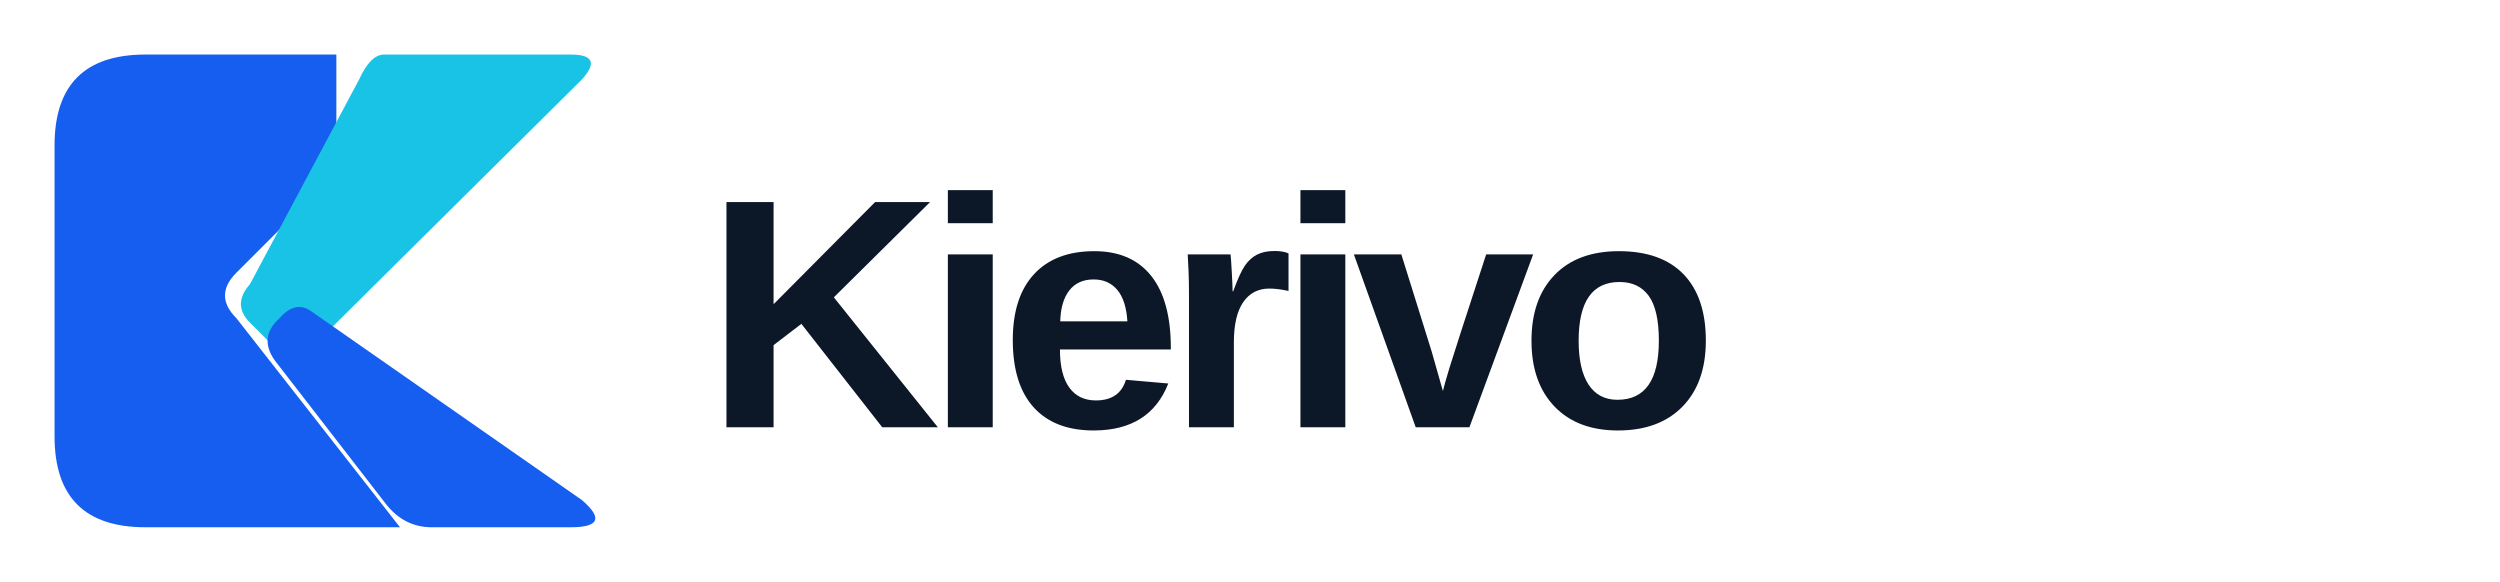
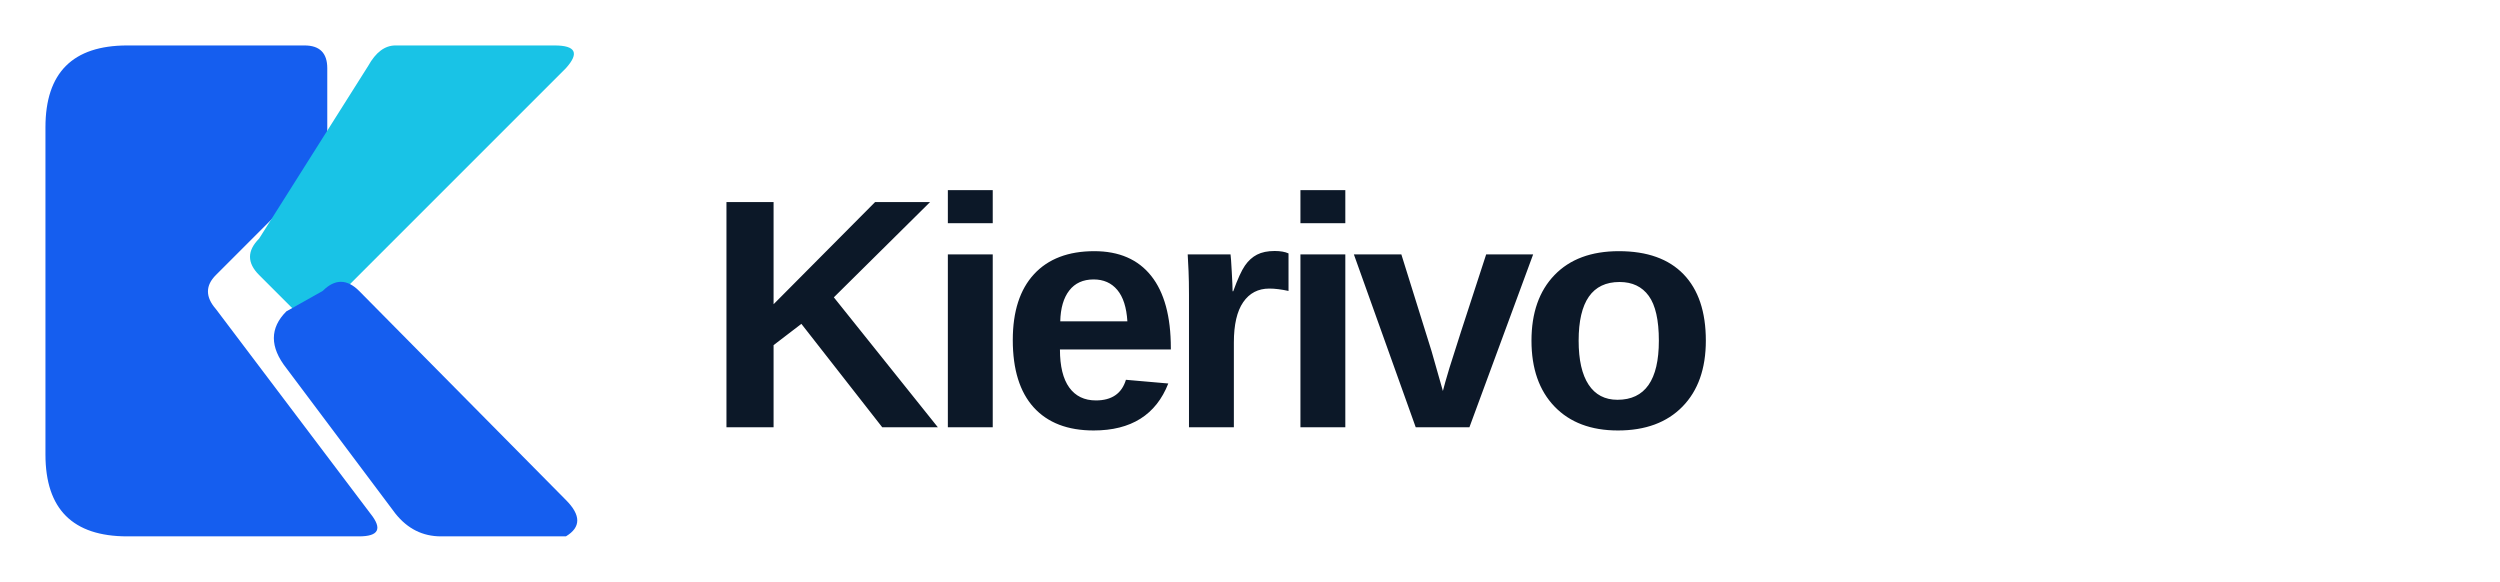
<svg xmlns="http://www.w3.org/2000/svg" viewBox="0 0 1100 256" role="img" aria-labelledby="title">
-   <path fill="#155EEF" d="M64 24h84v52l-44 44q-10 10 0 20l72 92H64q-40 0-40-40V64q0-40 40-40Z" />
-   <path fill="#19C3E6" d="M169 24h82q15 0 5 11L137 153q-8 8-16 0l-11-11q-8-8 0-17l48-90q5-11 11-11Z" />
-   <path fill="#155EEF" d="m137 137 119 83q14 12-5 12h-61q-12 0-20-10l-48-62q-9-11 1-20 7-8 14-3Z" />
+   <path fill="#155EEF" d="M56 20h78q10 0 10 10v42l-49 49q-7 7 0 15l68 90q8 10-5 10H56q-36 0-36-36V56q0-36 36-36Z" />
+   <path fill="#19C3E6" d="M174 20h70q14 0 5 10L144 135q-8 8-16 0l-14-14q-8-8 0-16l48-76q5-9 12-9Z" />
+   <path fill="#155EEF" d="M142 128q8-8 16 0l91 92q10 10 0 16h-55q-12 0-20-10l-48-64q-11-14 0-25Z" />
  <text x="310" y="188" fill="#0C1828" font-family="'Helvetica Neue', Arial, sans-serif" font-size="144" font-weight="700" letter-spacing="-7">Kierivo</text>
</svg>
